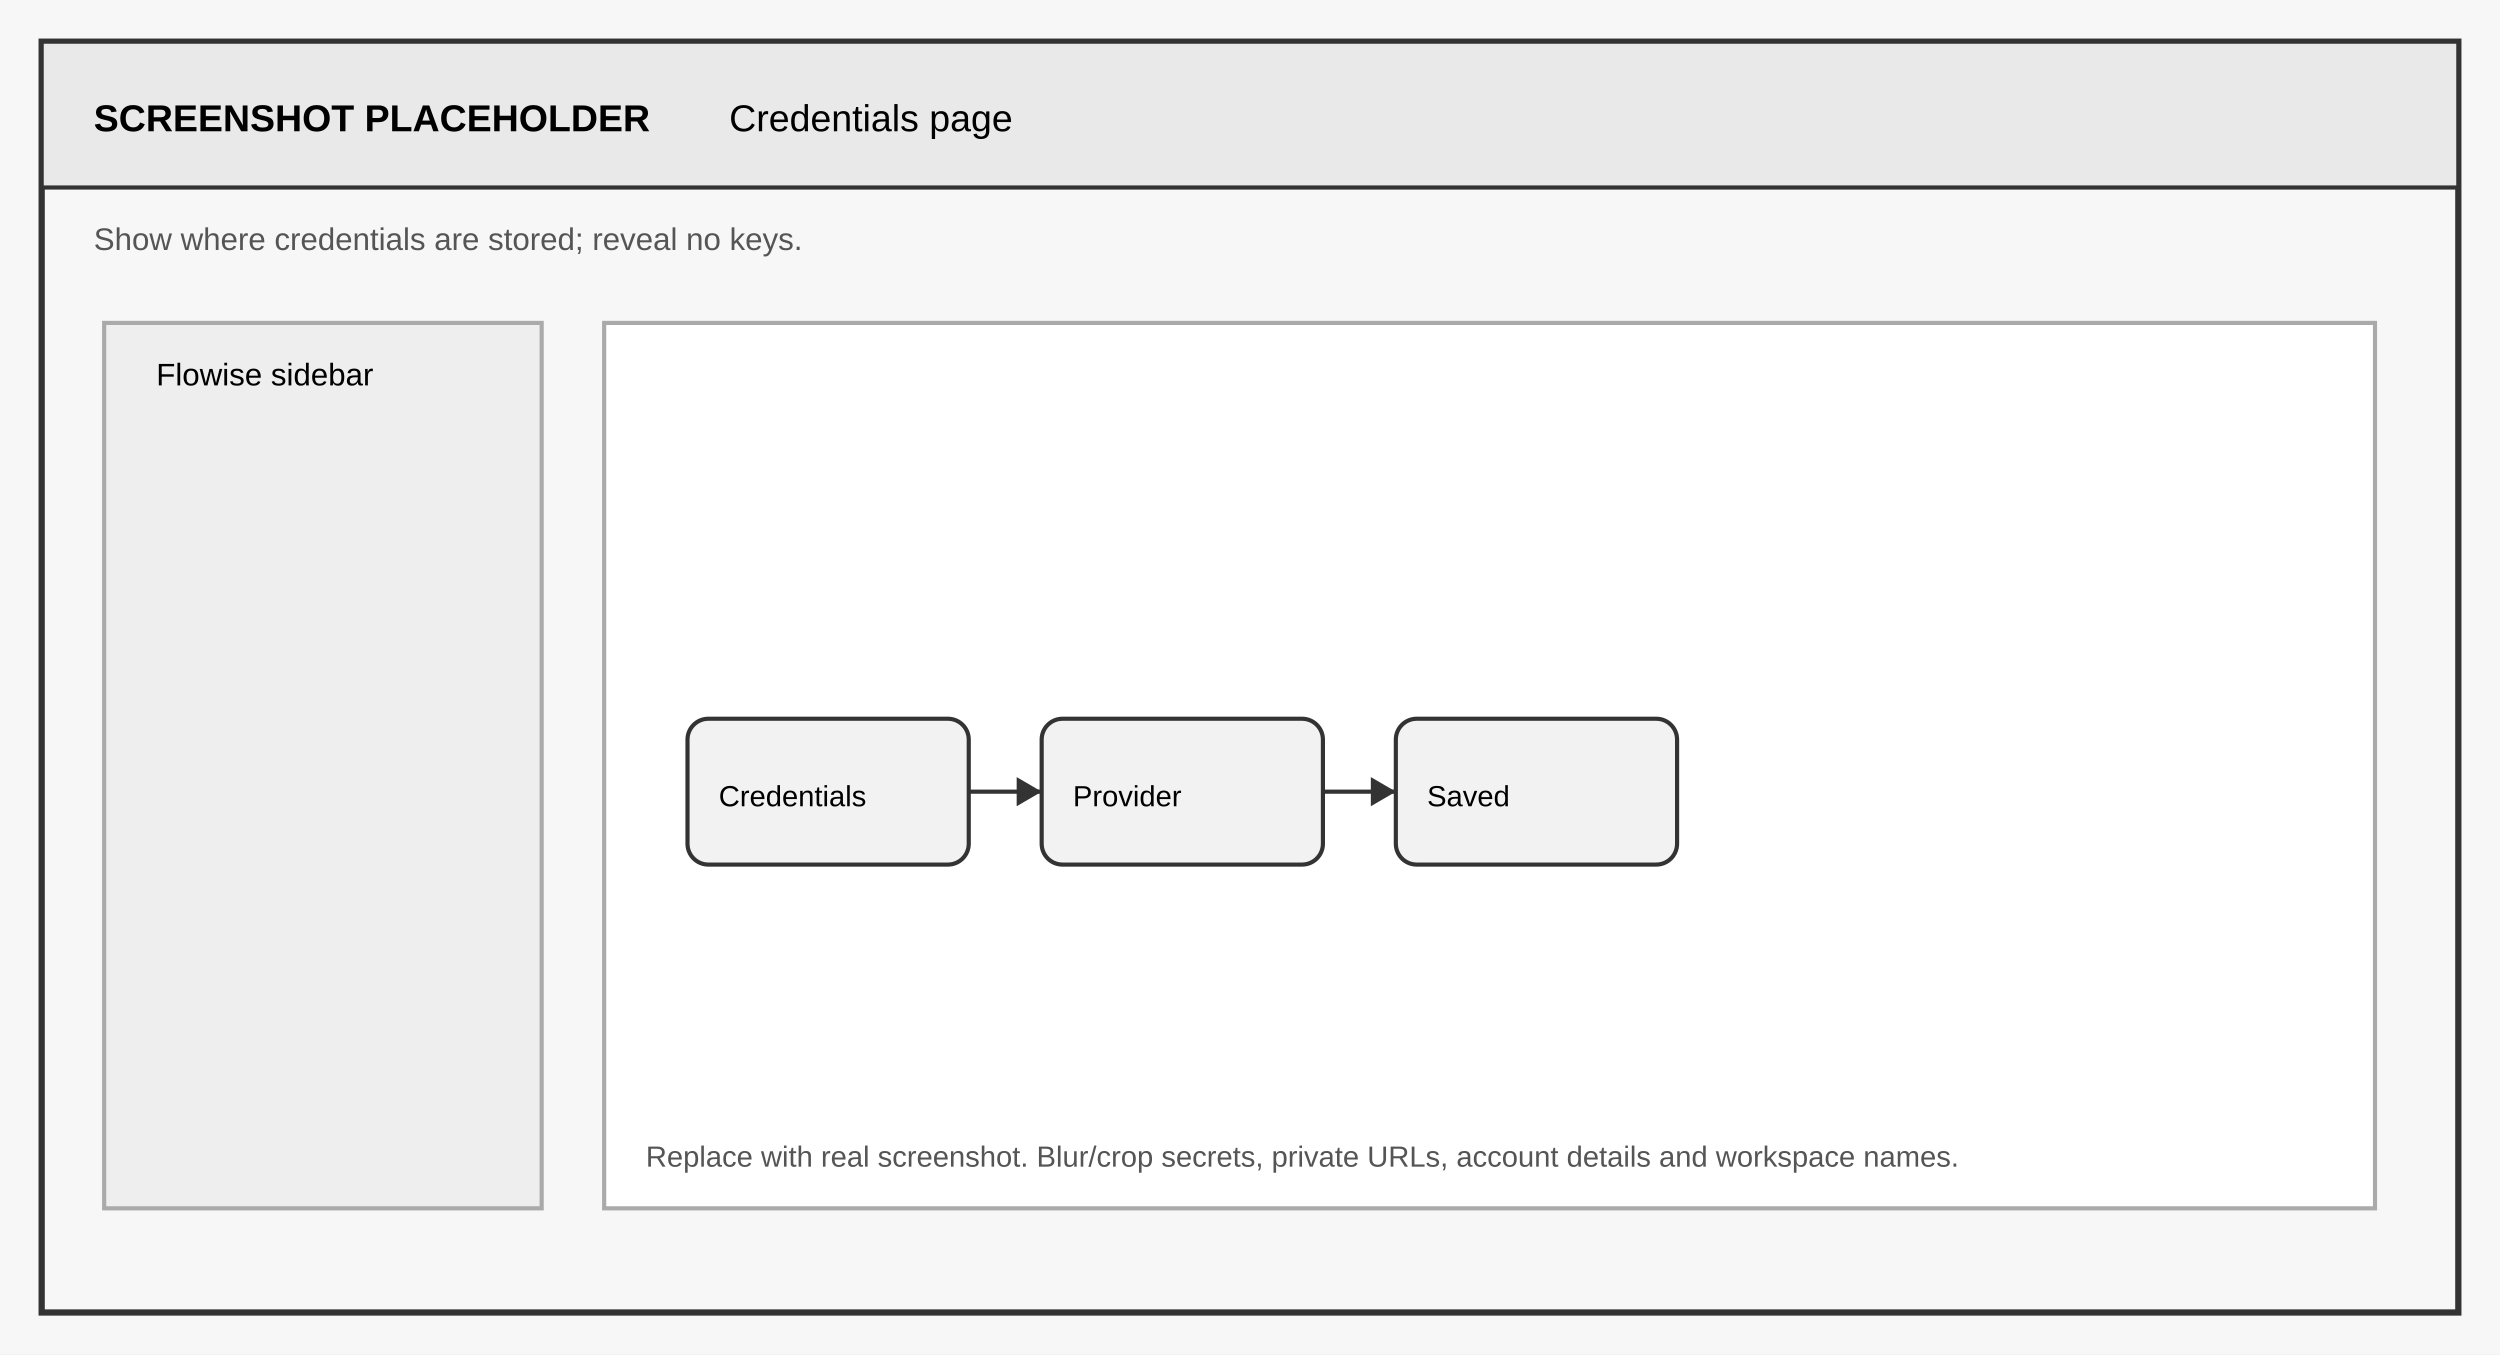
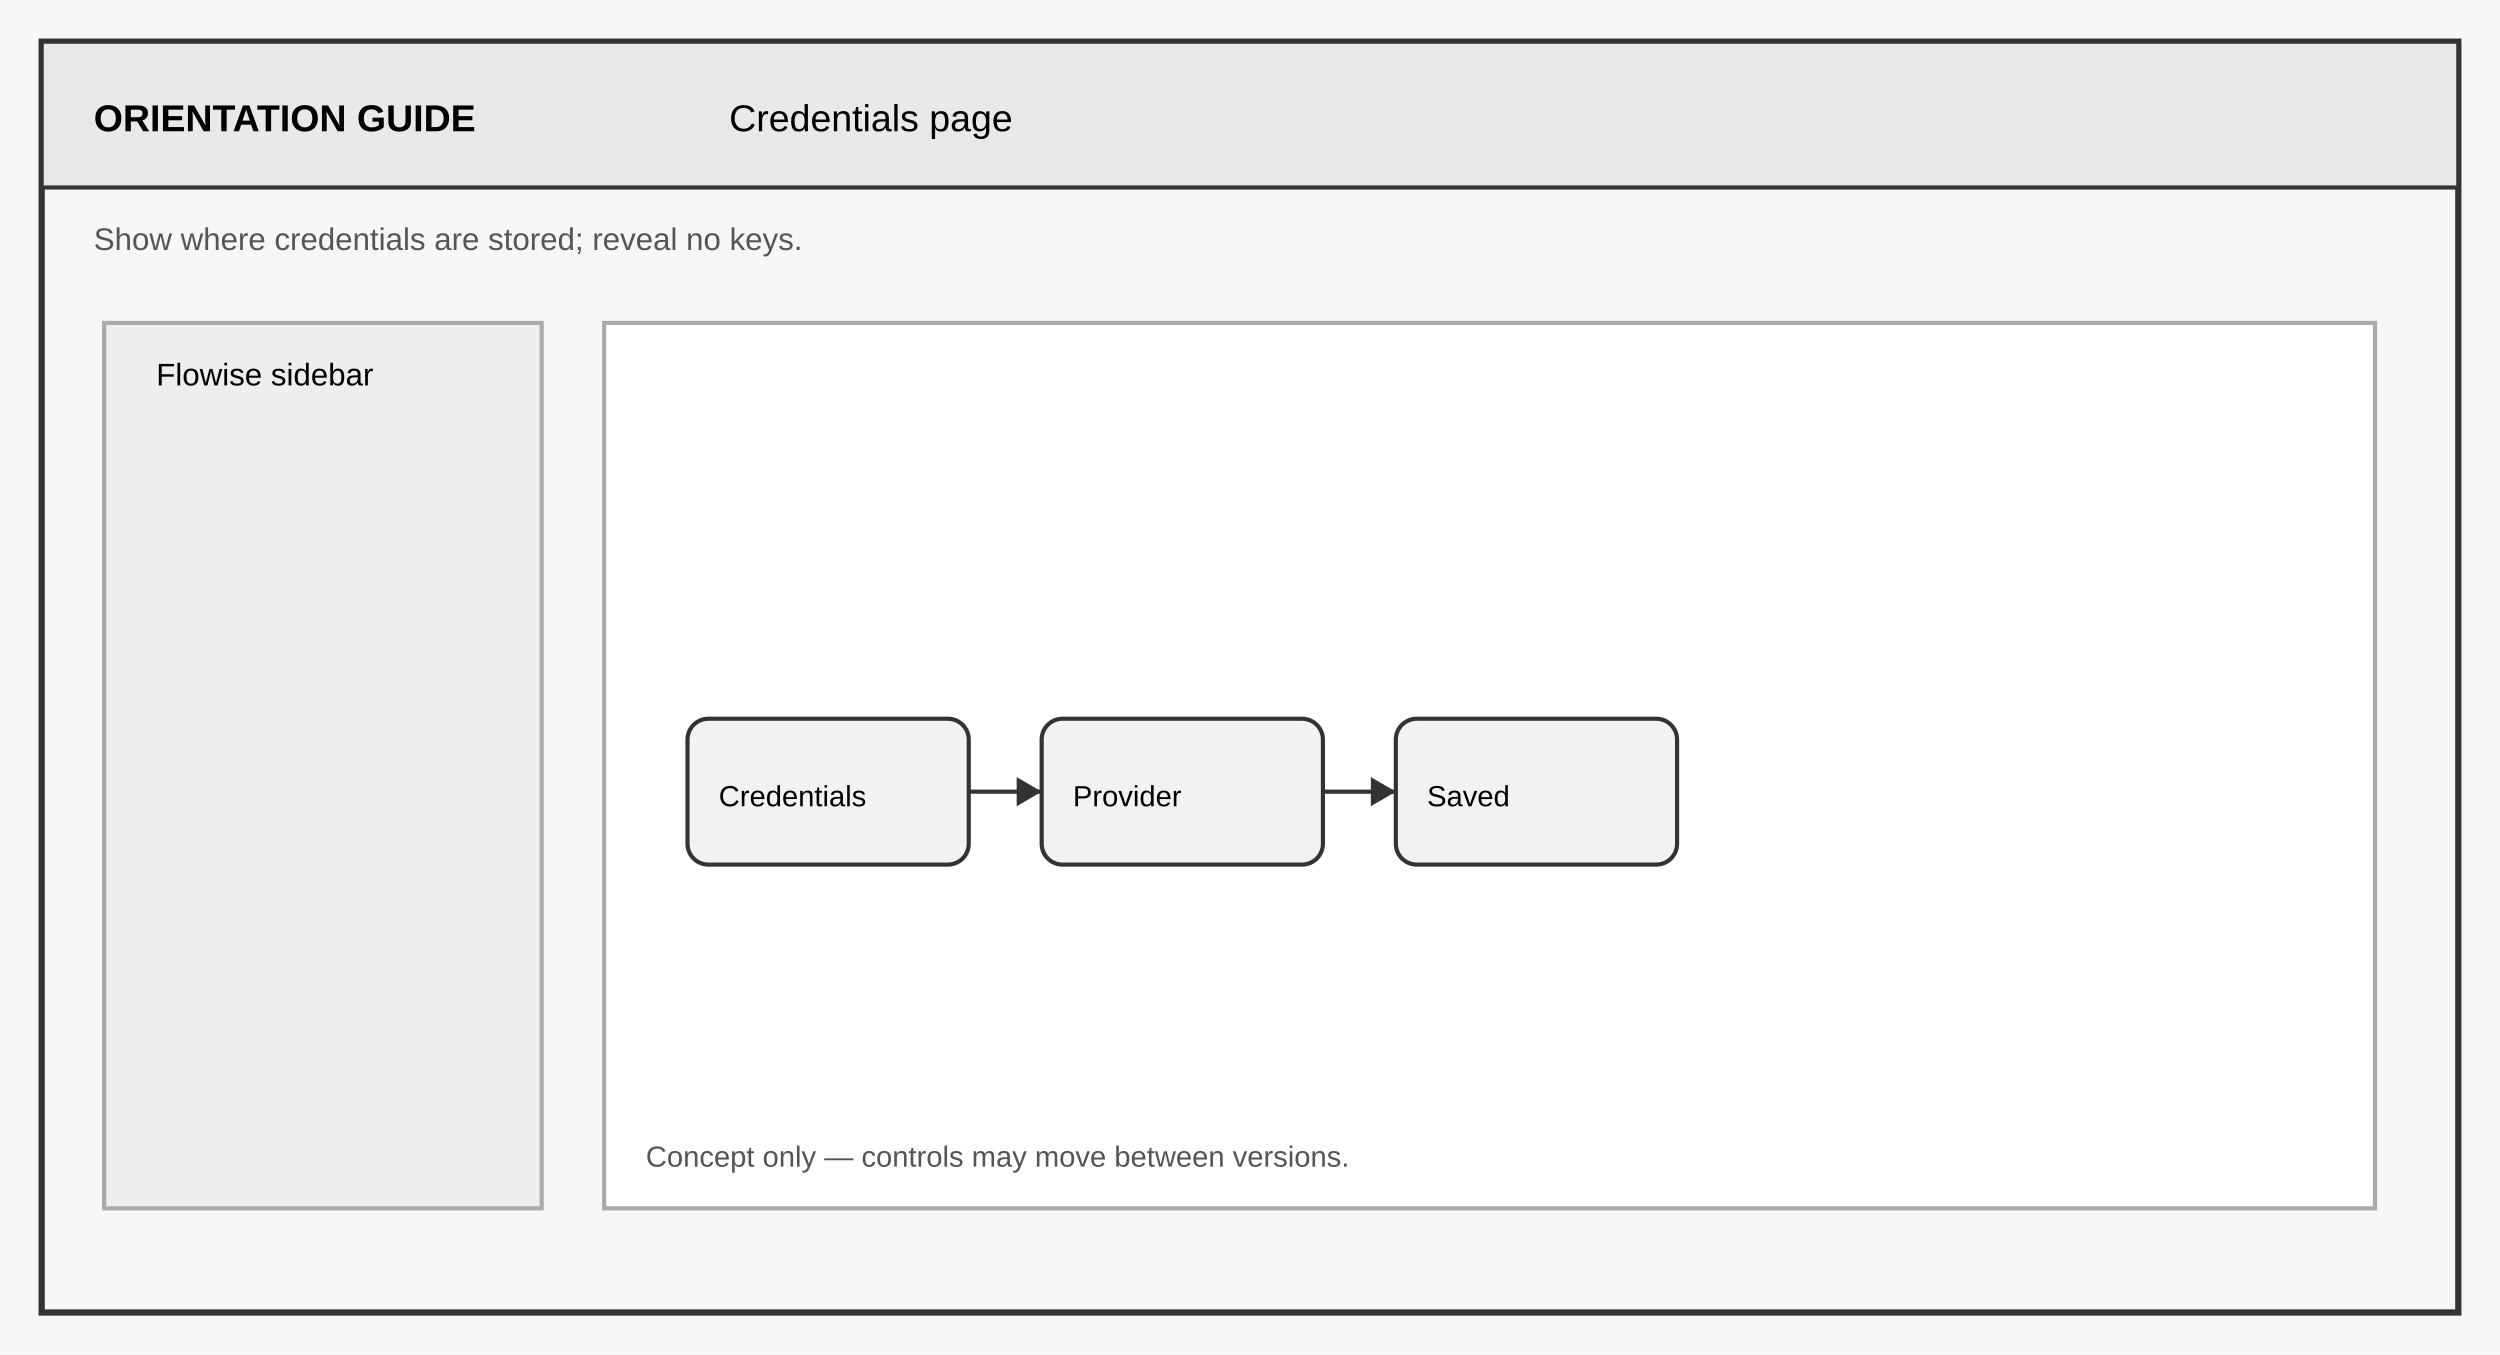
<svg xmlns="http://www.w3.org/2000/svg" width="1200" height="650" viewBox="0 0 1200 650">
  <rect width="100%" height="100%" fill="#f7f7f7" />
  <rect x="20" y="20" width="1160" height="610" fill="none" stroke="#333" stroke-width="3" />
  <rect x="20" y="20" width="1160" height="70" fill="#e9e9e9" stroke="#333" stroke-width="2" />
-   <text x="45" y="63" font-family="Arial" font-size="18" font-weight="700">SCREENSHOT PLACEHOLDER</text>
+   <text x="45" y="63" font-family="Arial" font-size="18" font-weight="700">ORIENTATION GUIDE</text>
  <text x="350" y="63" font-family="Arial" font-size="18">Credentials page</text>
  <text x="45" y="120" font-family="Arial" font-size="15" fill="#555">Show where credentials are stored; reveal no keys.</text>
  <rect x="50" y="155" width="210" height="425" fill="#eee" stroke="#aaa" stroke-width="2" />
  <text x="75" y="185" font-family="Arial" font-size="15">Flowise sidebar</text>
  <rect x="290" y="155" width="850" height="425" fill="#fff" stroke="#aaa" stroke-width="2" />
  <rect x="330" y="345" width="135" height="70" rx="10" fill="#f2f2f2" stroke="#333" stroke-width="2" />
  <text x="345" y="387" font-family="Arial" font-size="14">Credentials</text>
  <line x1="465" y1="380" x2="500" y2="380" stroke="#333" stroke-width="2" />
  <polygon points="500,380 488,373 488,387" fill="#333" />
  <rect x="500" y="345" width="135" height="70" rx="10" fill="#f2f2f2" stroke="#333" stroke-width="2" />
  <text x="515" y="387" font-family="Arial" font-size="14">Provider</text>
  <line x1="635" y1="380" x2="670" y2="380" stroke="#333" stroke-width="2" />
  <polygon points="670,380 658,373 658,387" fill="#333" />
  <rect x="670" y="345" width="135" height="70" rx="10" fill="#f2f2f2" stroke="#333" stroke-width="2" />
  <text x="685" y="387" font-family="Arial" font-size="14">Saved</text>
-   <text x="310" y="560" font-family="Arial" font-size="14" fill="#555">Replace with real screenshot. Blur/crop secrets, private URLs, account details and workspace names.</text>
+   <text x="310" y="560" font-family="Arial" font-size="14" fill="#555">Concept only — controls may move between versions.</text>
</svg>
